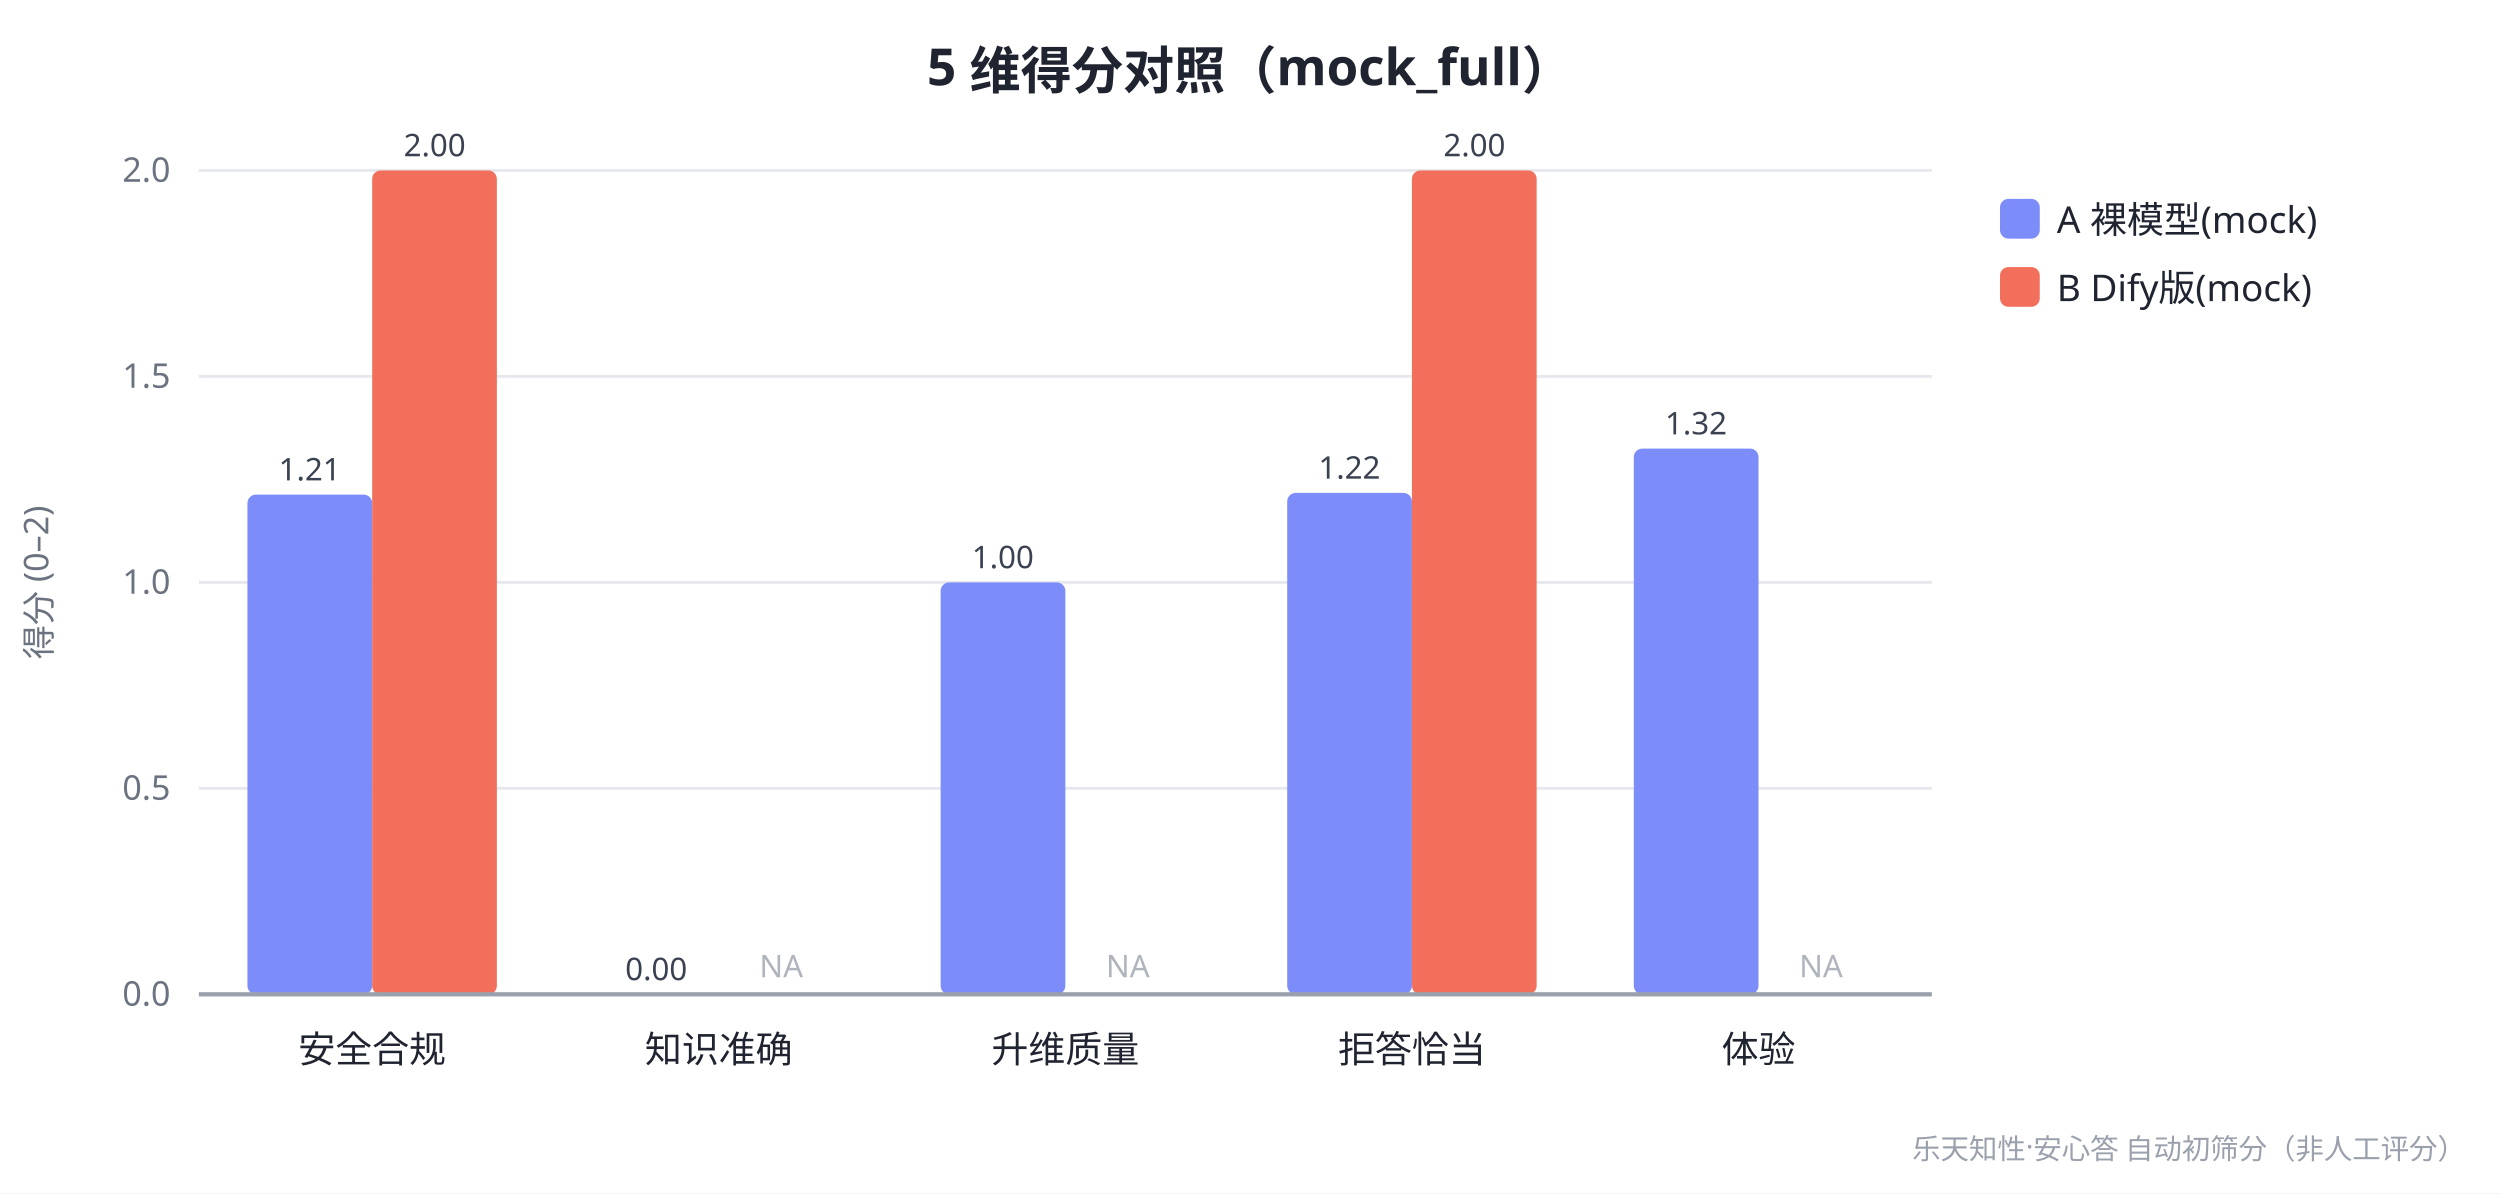
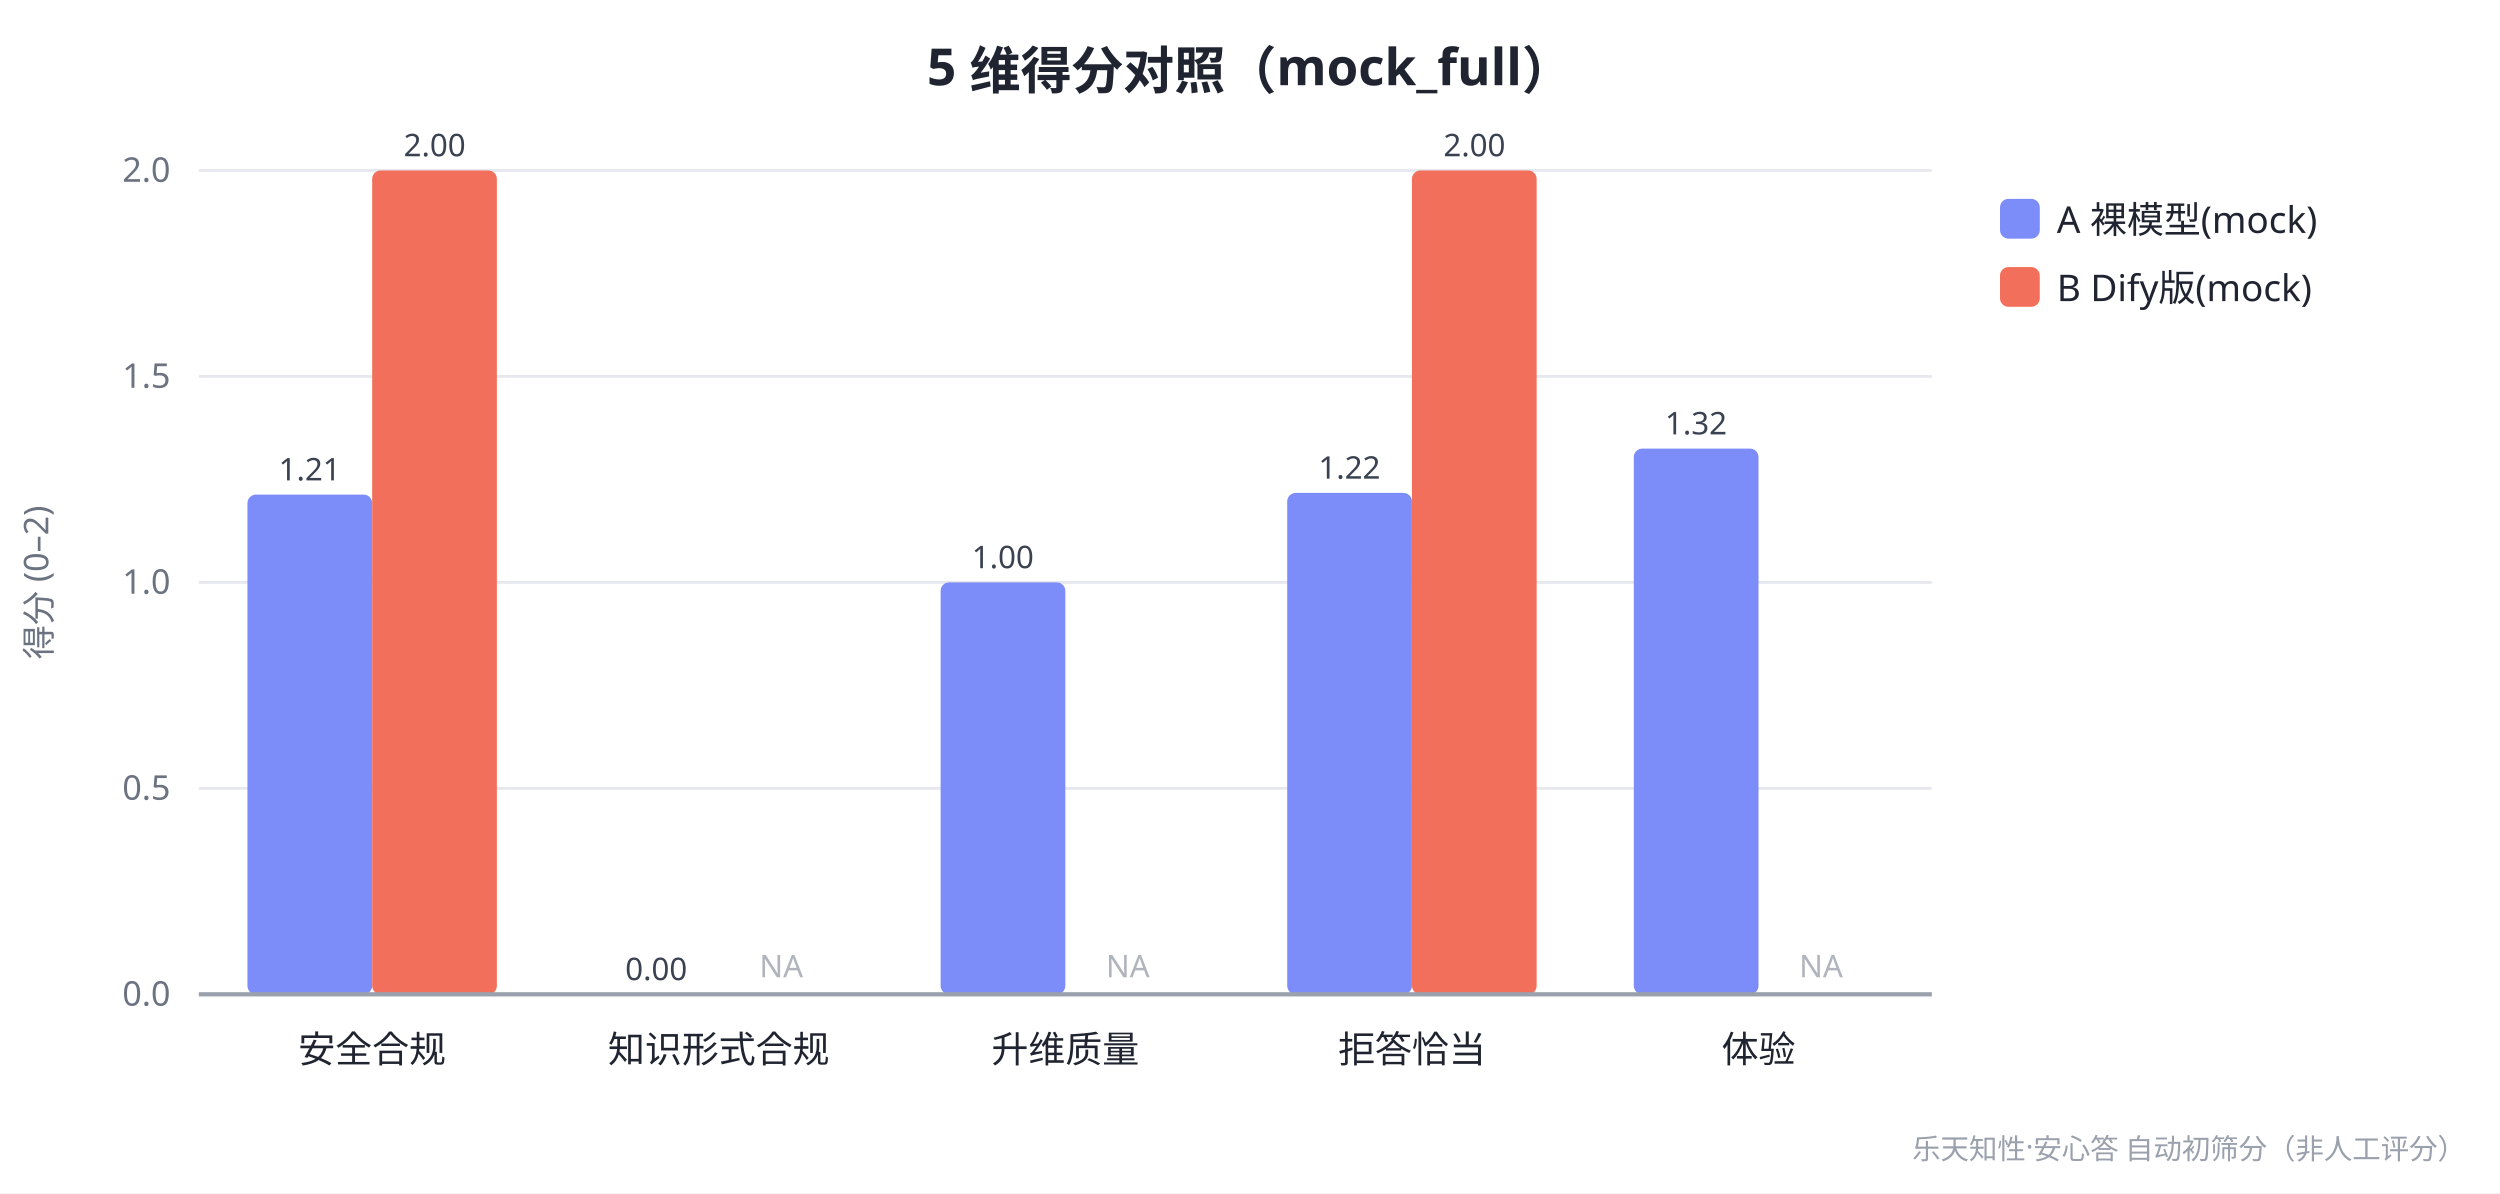
<svg xmlns="http://www.w3.org/2000/svg" width="880" height="420" viewBox="0 0 880 420">
  <rect width="880" height="420" fill="#FFFFFF" />
  <text x="440.0" y="30" text-anchor="middle" font-family="Microsoft YaHei,SimHei,sans-serif" font-size="18" font-weight="bold" fill="#1F2430">5 维得分对照（mock_full）</text>
  <line x1="70" y1="350.0" x2="680" y2="350.0" stroke="#E6E8EE" stroke-width="1" />
  <text x="60" y="354.0" text-anchor="end" font-family="sans-serif" font-size="12" fill="#6B7280">0.0</text>
  <line x1="70" y1="277.5" x2="680" y2="277.5" stroke="#E6E8EE" stroke-width="1" />
  <text x="60" y="281.5" text-anchor="end" font-family="sans-serif" font-size="12" fill="#6B7280">0.5</text>
  <line x1="70" y1="205.0" x2="680" y2="205.0" stroke="#E6E8EE" stroke-width="1" />
  <text x="60" y="209.0" text-anchor="end" font-family="sans-serif" font-size="12" fill="#6B7280">1.0</text>
  <line x1="70" y1="132.5" x2="680" y2="132.5" stroke="#E6E8EE" stroke-width="1" />
  <text x="60" y="136.5" text-anchor="end" font-family="sans-serif" font-size="12" fill="#6B7280">1.5</text>
  <line x1="70" y1="60.0" x2="680" y2="60.0" stroke="#E6E8EE" stroke-width="1" />
  <text x="60" y="64.0" text-anchor="end" font-family="sans-serif" font-size="12" fill="#6B7280">2.0</text>
  <text x="18" y="205.0" font-family="Microsoft YaHei,sans-serif" font-size="12" fill="#6B7280" transform="rotate(-90 18 205.0)" text-anchor="middle">得分 (0–2)</text>
  <rect x="87.1" y="174.1" width="43.9" height="175.9" rx="3" fill="#7C8CF8" />
  <text x="109.0" y="169.1" text-anchor="middle" font-family="sans-serif" font-size="11" fill="#3A4150">1.21</text>
  <rect x="131.0" y="60.0" width="43.9" height="290.0" rx="3" fill="#F2705B" />
  <text x="153.0" y="55.0" text-anchor="middle" font-family="sans-serif" font-size="11" fill="#3A4150">2.00</text>
  <text x="131.0" y="374" text-anchor="middle" font-family="Microsoft YaHei,SimHei,sans-serif" font-size="13" fill="#1F2430">安全合规</text>
  <rect x="209.1" y="350.0" width="43.9" height="0.0" rx="3" fill="#7C8CF8" />
  <text x="231.0" y="345.0" text-anchor="middle" font-family="sans-serif" font-size="11" fill="#3A4150">0.00</text>
  <text x="275.0" y="344" text-anchor="middle" font-family="sans-serif" font-size="11" fill="#B0B4BD">NA</text>
-   <text x="253.0" y="374" text-anchor="middle" font-family="Microsoft YaHei,SimHei,sans-serif" font-size="13" fill="#1F2430">知识准确</text>
+   <text x="253.0" y="374" text-anchor="middle" font-family="Microsoft YaHei,SimHei,sans-serif" font-size="13" fill="#1F2430">知识形式合规</text>
  <rect x="331.1" y="205.0" width="43.9" height="145.0" rx="3" fill="#7C8CF8" />
  <text x="353.0" y="200.0" text-anchor="middle" font-family="sans-serif" font-size="11" fill="#3A4150">1.00</text>
  <text x="397.0" y="344" text-anchor="middle" font-family="sans-serif" font-size="11" fill="#B0B4BD">NA</text>
  <text x="375.0" y="374" text-anchor="middle" font-family="Microsoft YaHei,SimHei,sans-serif" font-size="13" fill="#1F2430">升维质量</text>
  <rect x="453.1" y="173.5" width="43.9" height="176.5" rx="3" fill="#7C8CF8" />
  <text x="475.0" y="168.5" text-anchor="middle" font-family="sans-serif" font-size="11" fill="#3A4150">1.22</text>
  <rect x="497.0" y="60.0" width="43.9" height="290.0" rx="3" fill="#F2705B" />
  <text x="519.0" y="55.0" text-anchor="middle" font-family="sans-serif" font-size="11" fill="#3A4150">2.00</text>
  <text x="497.0" y="374" text-anchor="middle" font-family="Microsoft YaHei,SimHei,sans-serif" font-size="13" fill="#1F2430">拒答恰当</text>
  <rect x="575.1" y="157.9" width="43.9" height="192.1" rx="3" fill="#7C8CF8" />
  <text x="597.0" y="152.9" text-anchor="middle" font-family="sans-serif" font-size="11" fill="#3A4150">1.32</text>
  <text x="641.0" y="344" text-anchor="middle" font-family="sans-serif" font-size="11" fill="#B0B4BD">NA</text>
  <text x="619.0" y="374" text-anchor="middle" font-family="Microsoft YaHei,SimHei,sans-serif" font-size="13" fill="#1F2430">体验</text>
  <line x1="70" y1="350" x2="680" y2="350" stroke="#9AA0AC" stroke-width="1.5" />
  <rect x="704" y="70" width="14" height="14" rx="3" fill="#7C8CF8" />
  <text x="724" y="82" font-family="Microsoft YaHei,SimHei,sans-serif" font-size="13" fill="#1F2430">A 裸模型(mock)</text>
  <rect x="704" y="94" width="14" height="14" rx="3" fill="#F2705B" />
  <text x="724" y="106" font-family="Microsoft YaHei,SimHei,sans-serif" font-size="13" fill="#1F2430">B Dify版(mock)</text>
  <text x="868" y="408" text-anchor="end" font-family="sans-serif" font-size="10" fill="#9AA0AC">乐天知性·安心答 自动初筛分（非人工评分）</text>
</svg>
